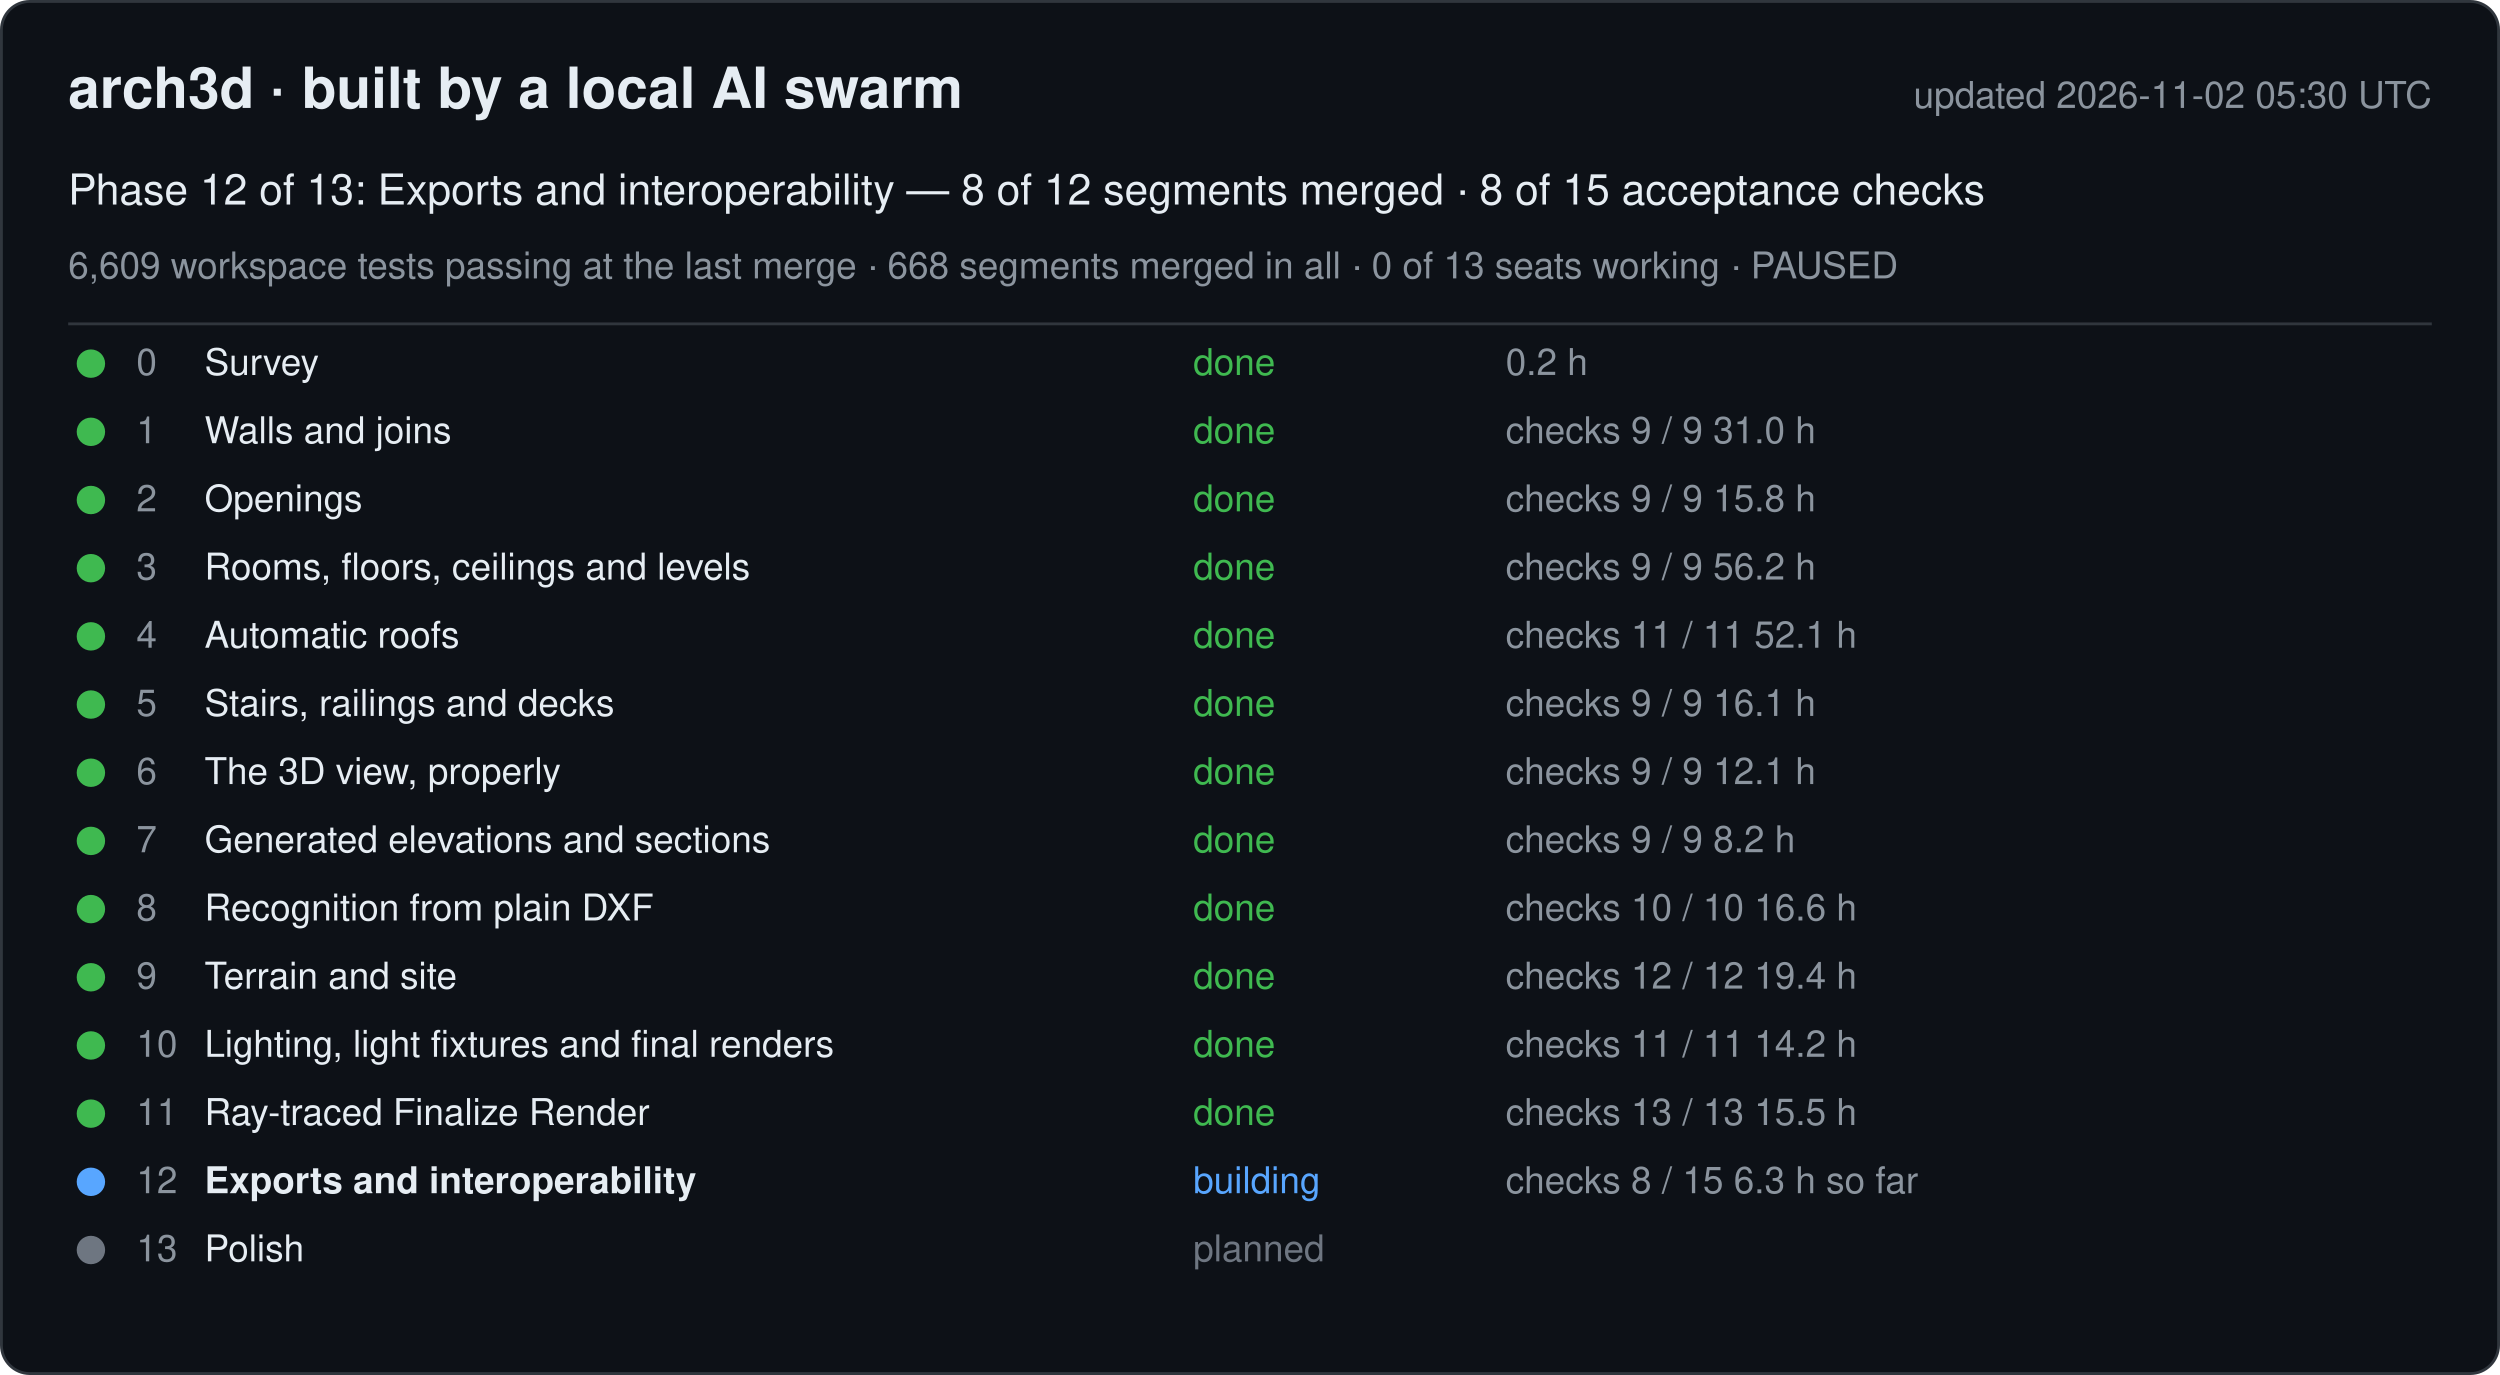
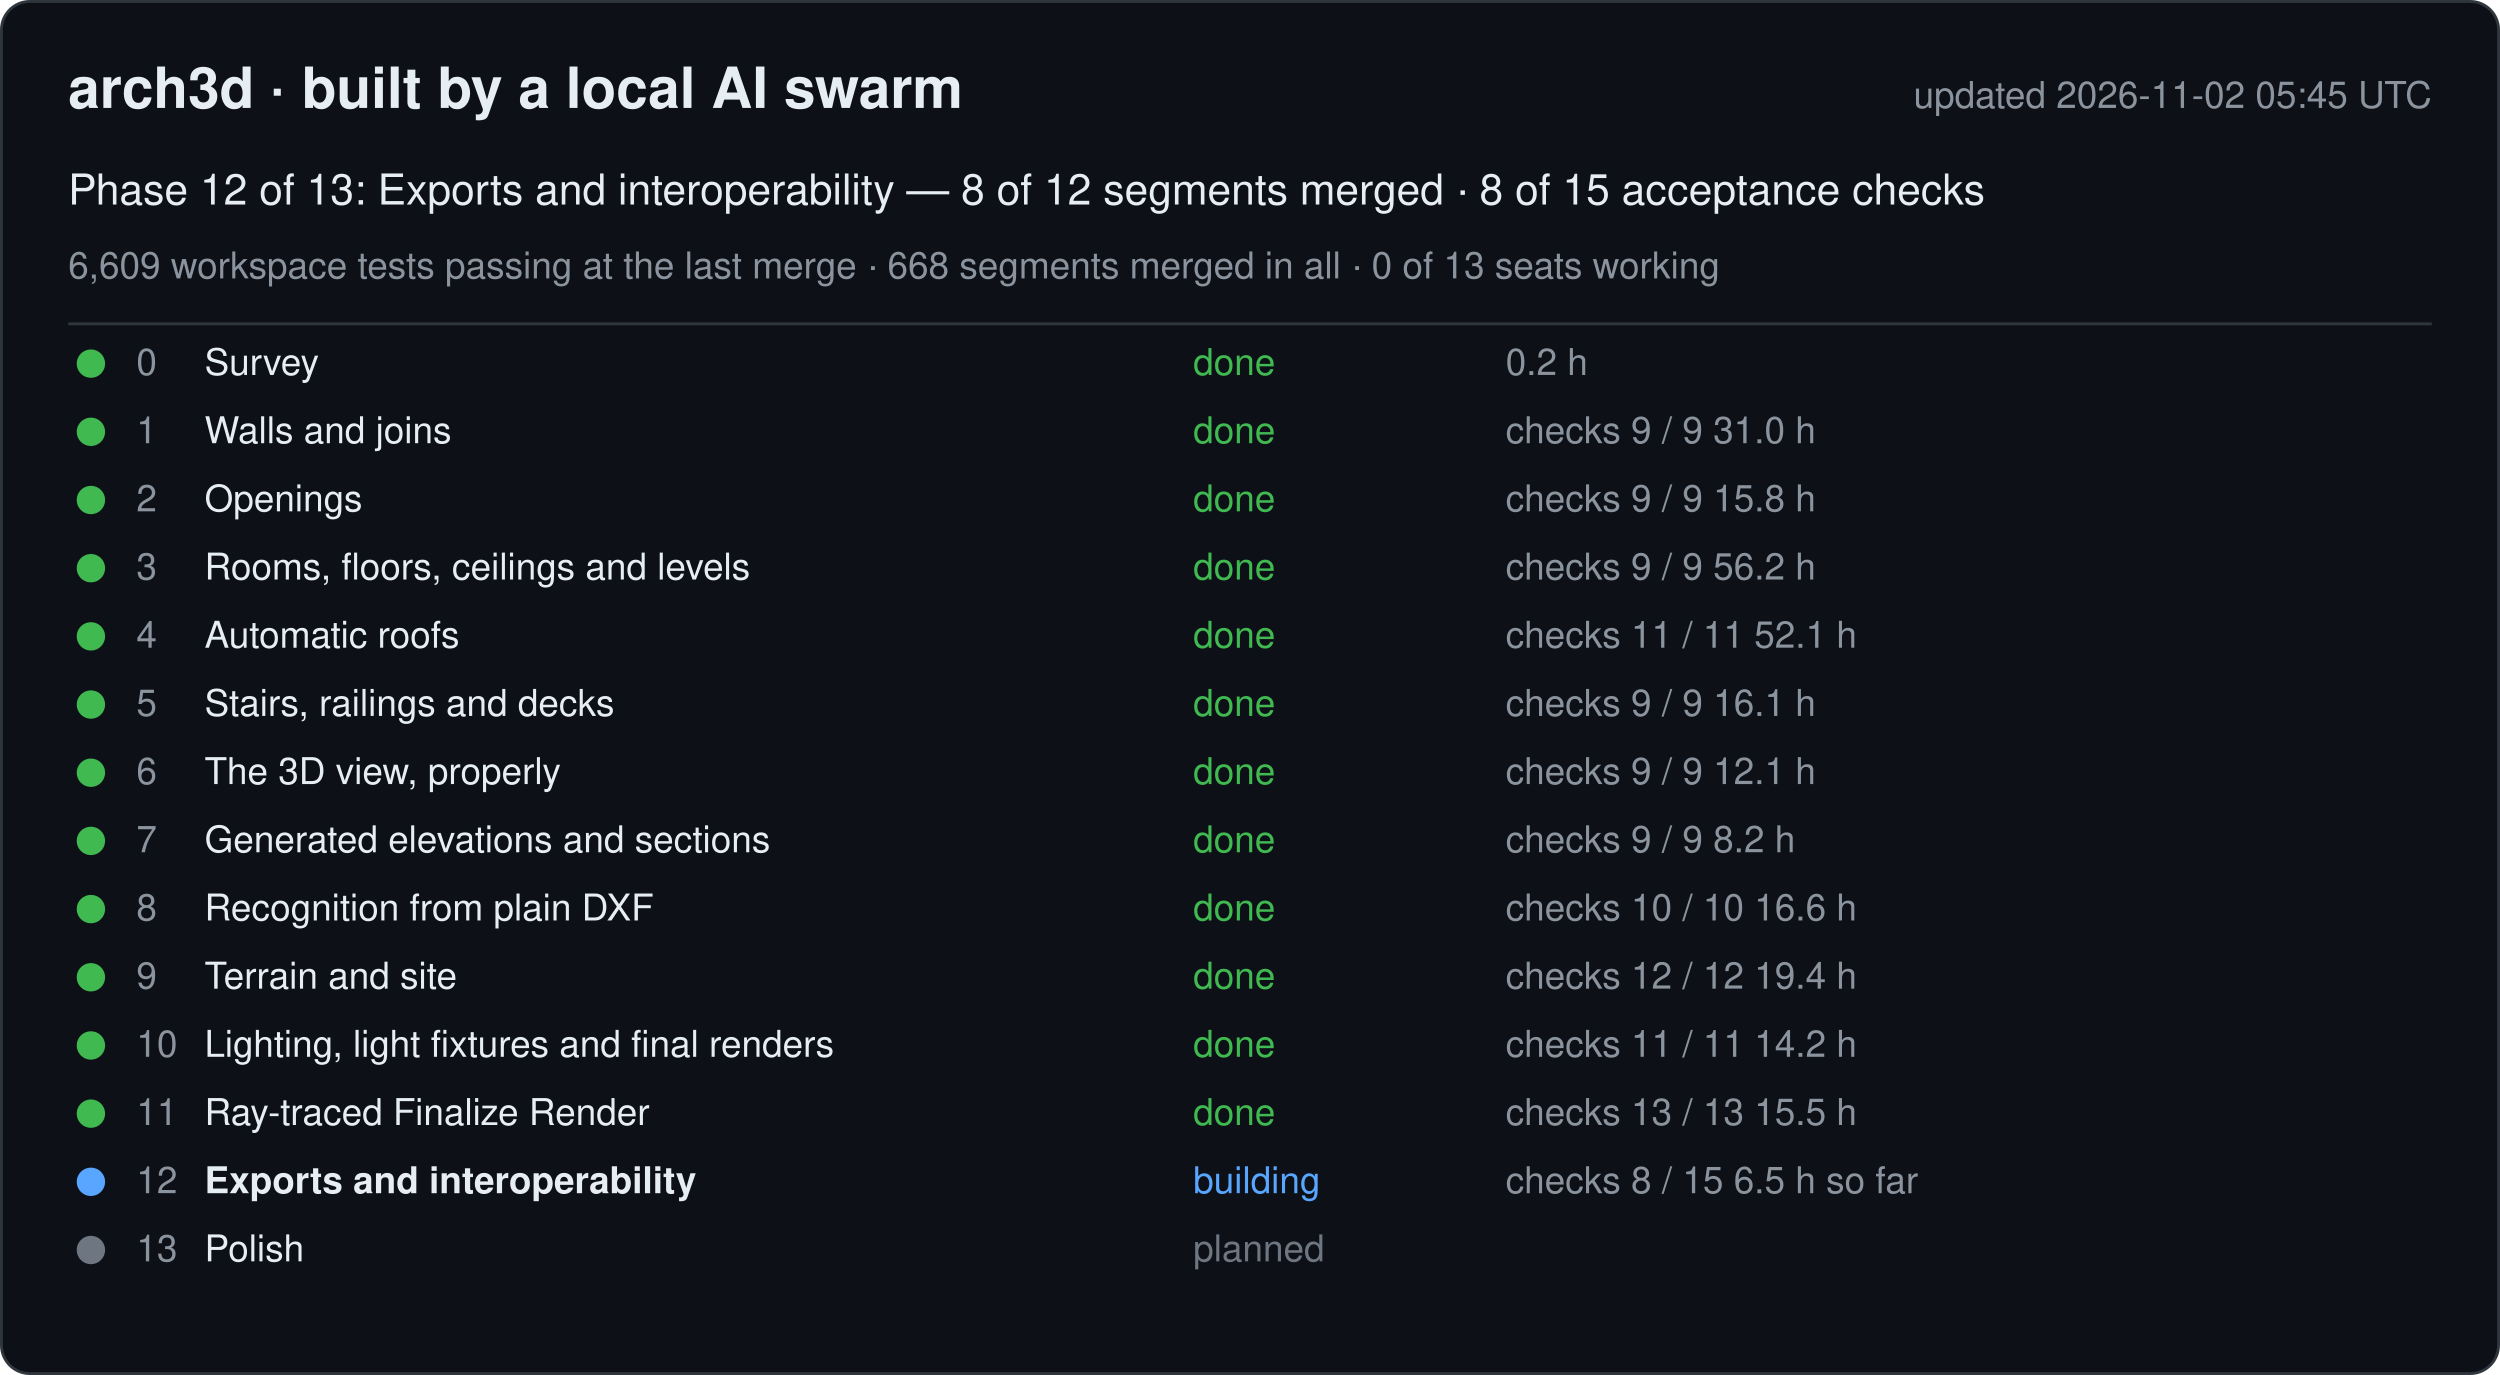
<svg xmlns="http://www.w3.org/2000/svg" width="880" height="484" viewBox="0 0 880 484" font-family="-apple-system, Segoe UI, Helvetica, Arial, sans-serif">
  <rect x="0.5" y="0.5" width="879" height="483" rx="10" fill="#0d1117" stroke="#30363d" />
  <text x="24" y="38" font-size="20" font-weight="600" fill="#e6edf3">arch3d · built by a local AI swarm</text>
-   <text x="856" y="38" font-size="13" fill="#8b949e" text-anchor="end">updated 2026-11-02 05:30 UTC</text>
+   <text x="856" y="38" font-size="13" fill="#8b949e" text-anchor="end">updated 2026-11-02 05:45 UTC</text>
  <text x="24" y="72" font-size="15" fill="#e6edf3">Phase 12 of 13: Exports and interoperability — 8 of 12 segments merged · 8 of 15 acceptance checks</text>
-   <text x="24" y="98" font-size="13" fill="#8b949e">6,609 workspace tests passing at the last merge · 668 segments merged in all · 0 of 13 seats working · PAUSED</text>
+   <text x="24" y="98" font-size="13" fill="#8b949e">6,609 workspace tests passing at the last merge · 668 segments merged in all · 0 of 13 seats working</text>
  <line x1="24" y1="114" x2="856" y2="114" stroke="#30363d" />
  <g data-phase="0">
    <circle cx="32" cy="128" r="5" fill="#3fb950" />
    <text x="48" y="132" font-size="13" fill="#8b949e">0</text>
    <text x="72" y="132" font-size="13" fill="#e6edf3">Survey</text>
    <text x="420" y="132" font-size="13" fill="#3fb950">done</text>
    <text x="530" y="132" font-size="13" fill="#8b949e">0.2 h</text>
  </g>
  <g data-phase="1">
    <circle cx="32" cy="152" r="5" fill="#3fb950" />
    <text x="48" y="156" font-size="13" fill="#8b949e">1</text>
    <text x="72" y="156" font-size="13" fill="#e6edf3">Walls and joins</text>
    <text x="420" y="156" font-size="13" fill="#3fb950">done</text>
    <text x="530" y="156" font-size="13" fill="#8b949e">checks 9 / 9   31.0 h</text>
  </g>
  <g data-phase="2">
    <circle cx="32" cy="176" r="5" fill="#3fb950" />
    <text x="48" y="180" font-size="13" fill="#8b949e">2</text>
    <text x="72" y="180" font-size="13" fill="#e6edf3">Openings</text>
    <text x="420" y="180" font-size="13" fill="#3fb950">done</text>
    <text x="530" y="180" font-size="13" fill="#8b949e">checks 9 / 9   15.8 h</text>
  </g>
  <g data-phase="3">
    <circle cx="32" cy="200" r="5" fill="#3fb950" />
    <text x="48" y="204" font-size="13" fill="#8b949e">3</text>
    <text x="72" y="204" font-size="13" fill="#e6edf3">Rooms, floors, ceilings and levels</text>
    <text x="420" y="204" font-size="13" fill="#3fb950">done</text>
    <text x="530" y="204" font-size="13" fill="#8b949e">checks 9 / 9   56.2 h</text>
  </g>
  <g data-phase="4">
    <circle cx="32" cy="224" r="5" fill="#3fb950" />
    <text x="48" y="228" font-size="13" fill="#8b949e">4</text>
    <text x="72" y="228" font-size="13" fill="#e6edf3">Automatic roofs</text>
    <text x="420" y="228" font-size="13" fill="#3fb950">done</text>
    <text x="530" y="228" font-size="13" fill="#8b949e">checks 11 / 11   52.1 h</text>
  </g>
  <g data-phase="5">
    <circle cx="32" cy="248" r="5" fill="#3fb950" />
    <text x="48" y="252" font-size="13" fill="#8b949e">5</text>
    <text x="72" y="252" font-size="13" fill="#e6edf3">Stairs, railings and decks</text>
    <text x="420" y="252" font-size="13" fill="#3fb950">done</text>
    <text x="530" y="252" font-size="13" fill="#8b949e">checks 9 / 9   16.1 h</text>
  </g>
  <g data-phase="6">
    <circle cx="32" cy="272" r="5" fill="#3fb950" />
    <text x="48" y="276" font-size="13" fill="#8b949e">6</text>
    <text x="72" y="276" font-size="13" fill="#e6edf3">The 3D view, properly</text>
    <text x="420" y="276" font-size="13" fill="#3fb950">done</text>
    <text x="530" y="276" font-size="13" fill="#8b949e">checks 9 / 9   12.1 h</text>
  </g>
  <g data-phase="7">
    <circle cx="32" cy="296" r="5" fill="#3fb950" />
    <text x="48" y="300" font-size="13" fill="#8b949e">7</text>
    <text x="72" y="300" font-size="13" fill="#e6edf3">Generated elevations and sections</text>
    <text x="420" y="300" font-size="13" fill="#3fb950">done</text>
    <text x="530" y="300" font-size="13" fill="#8b949e">checks 9 / 9   8.2 h</text>
  </g>
  <g data-phase="8">
    <circle cx="32" cy="320" r="5" fill="#3fb950" />
    <text x="48" y="324" font-size="13" fill="#8b949e">8</text>
    <text x="72" y="324" font-size="13" fill="#e6edf3">Recognition from plain DXF</text>
    <text x="420" y="324" font-size="13" fill="#3fb950">done</text>
    <text x="530" y="324" font-size="13" fill="#8b949e">checks 10 / 10   16.6 h</text>
  </g>
  <g data-phase="9">
    <circle cx="32" cy="344" r="5" fill="#3fb950" />
    <text x="48" y="348" font-size="13" fill="#8b949e">9</text>
    <text x="72" y="348" font-size="13" fill="#e6edf3">Terrain and site</text>
    <text x="420" y="348" font-size="13" fill="#3fb950">done</text>
    <text x="530" y="348" font-size="13" fill="#8b949e">checks 12 / 12   19.4 h</text>
  </g>
  <g data-phase="10">
    <circle cx="32" cy="368" r="5" fill="#3fb950" />
    <text x="48" y="372" font-size="13" fill="#8b949e">10</text>
    <text x="72" y="372" font-size="13" fill="#e6edf3">Lighting, light fixtures and final renders</text>
    <text x="420" y="372" font-size="13" fill="#3fb950">done</text>
    <text x="530" y="372" font-size="13" fill="#8b949e">checks 11 / 11   14.2 h</text>
  </g>
  <g data-phase="11">
    <circle cx="32" cy="392" r="5" fill="#3fb950" />
    <text x="48" y="396" font-size="13" fill="#8b949e">11</text>
    <text x="72" y="396" font-size="13" fill="#e6edf3">Ray-traced Finalize Render</text>
    <text x="420" y="396" font-size="13" fill="#3fb950">done</text>
    <text x="530" y="396" font-size="13" fill="#8b949e">checks 13 / 13   15.5 h</text>
  </g>
  <g data-phase="12">
    <circle cx="32" cy="416" r="5" fill="#58a6ff" />
    <text x="48" y="420" font-size="13" fill="#8b949e">12</text>
    <text x="72" y="420" font-size="13" fill="#e6edf3" font-weight="600">Exports and interoperability</text>
    <text x="420" y="420" font-size="13" fill="#58a6ff">building</text>
-     <text x="530" y="420" font-size="13" fill="#8b949e">checks 8 / 15   6.3 h so far</text>
+     <text x="530" y="420" font-size="13" fill="#8b949e">checks 8 / 15   6.5 h so far</text>
  </g>
  <g data-phase="13">
    <circle cx="32" cy="440" r="5" fill="#6e7681" />
    <text x="48" y="444" font-size="13" fill="#8b949e">13</text>
    <text x="72" y="444" font-size="13" fill="#e6edf3">Polish</text>
    <text x="420" y="444" font-size="13" fill="#6e7681">planned</text>
    <text x="530" y="444" font-size="13" fill="#8b949e" />
  </g>
</svg>
